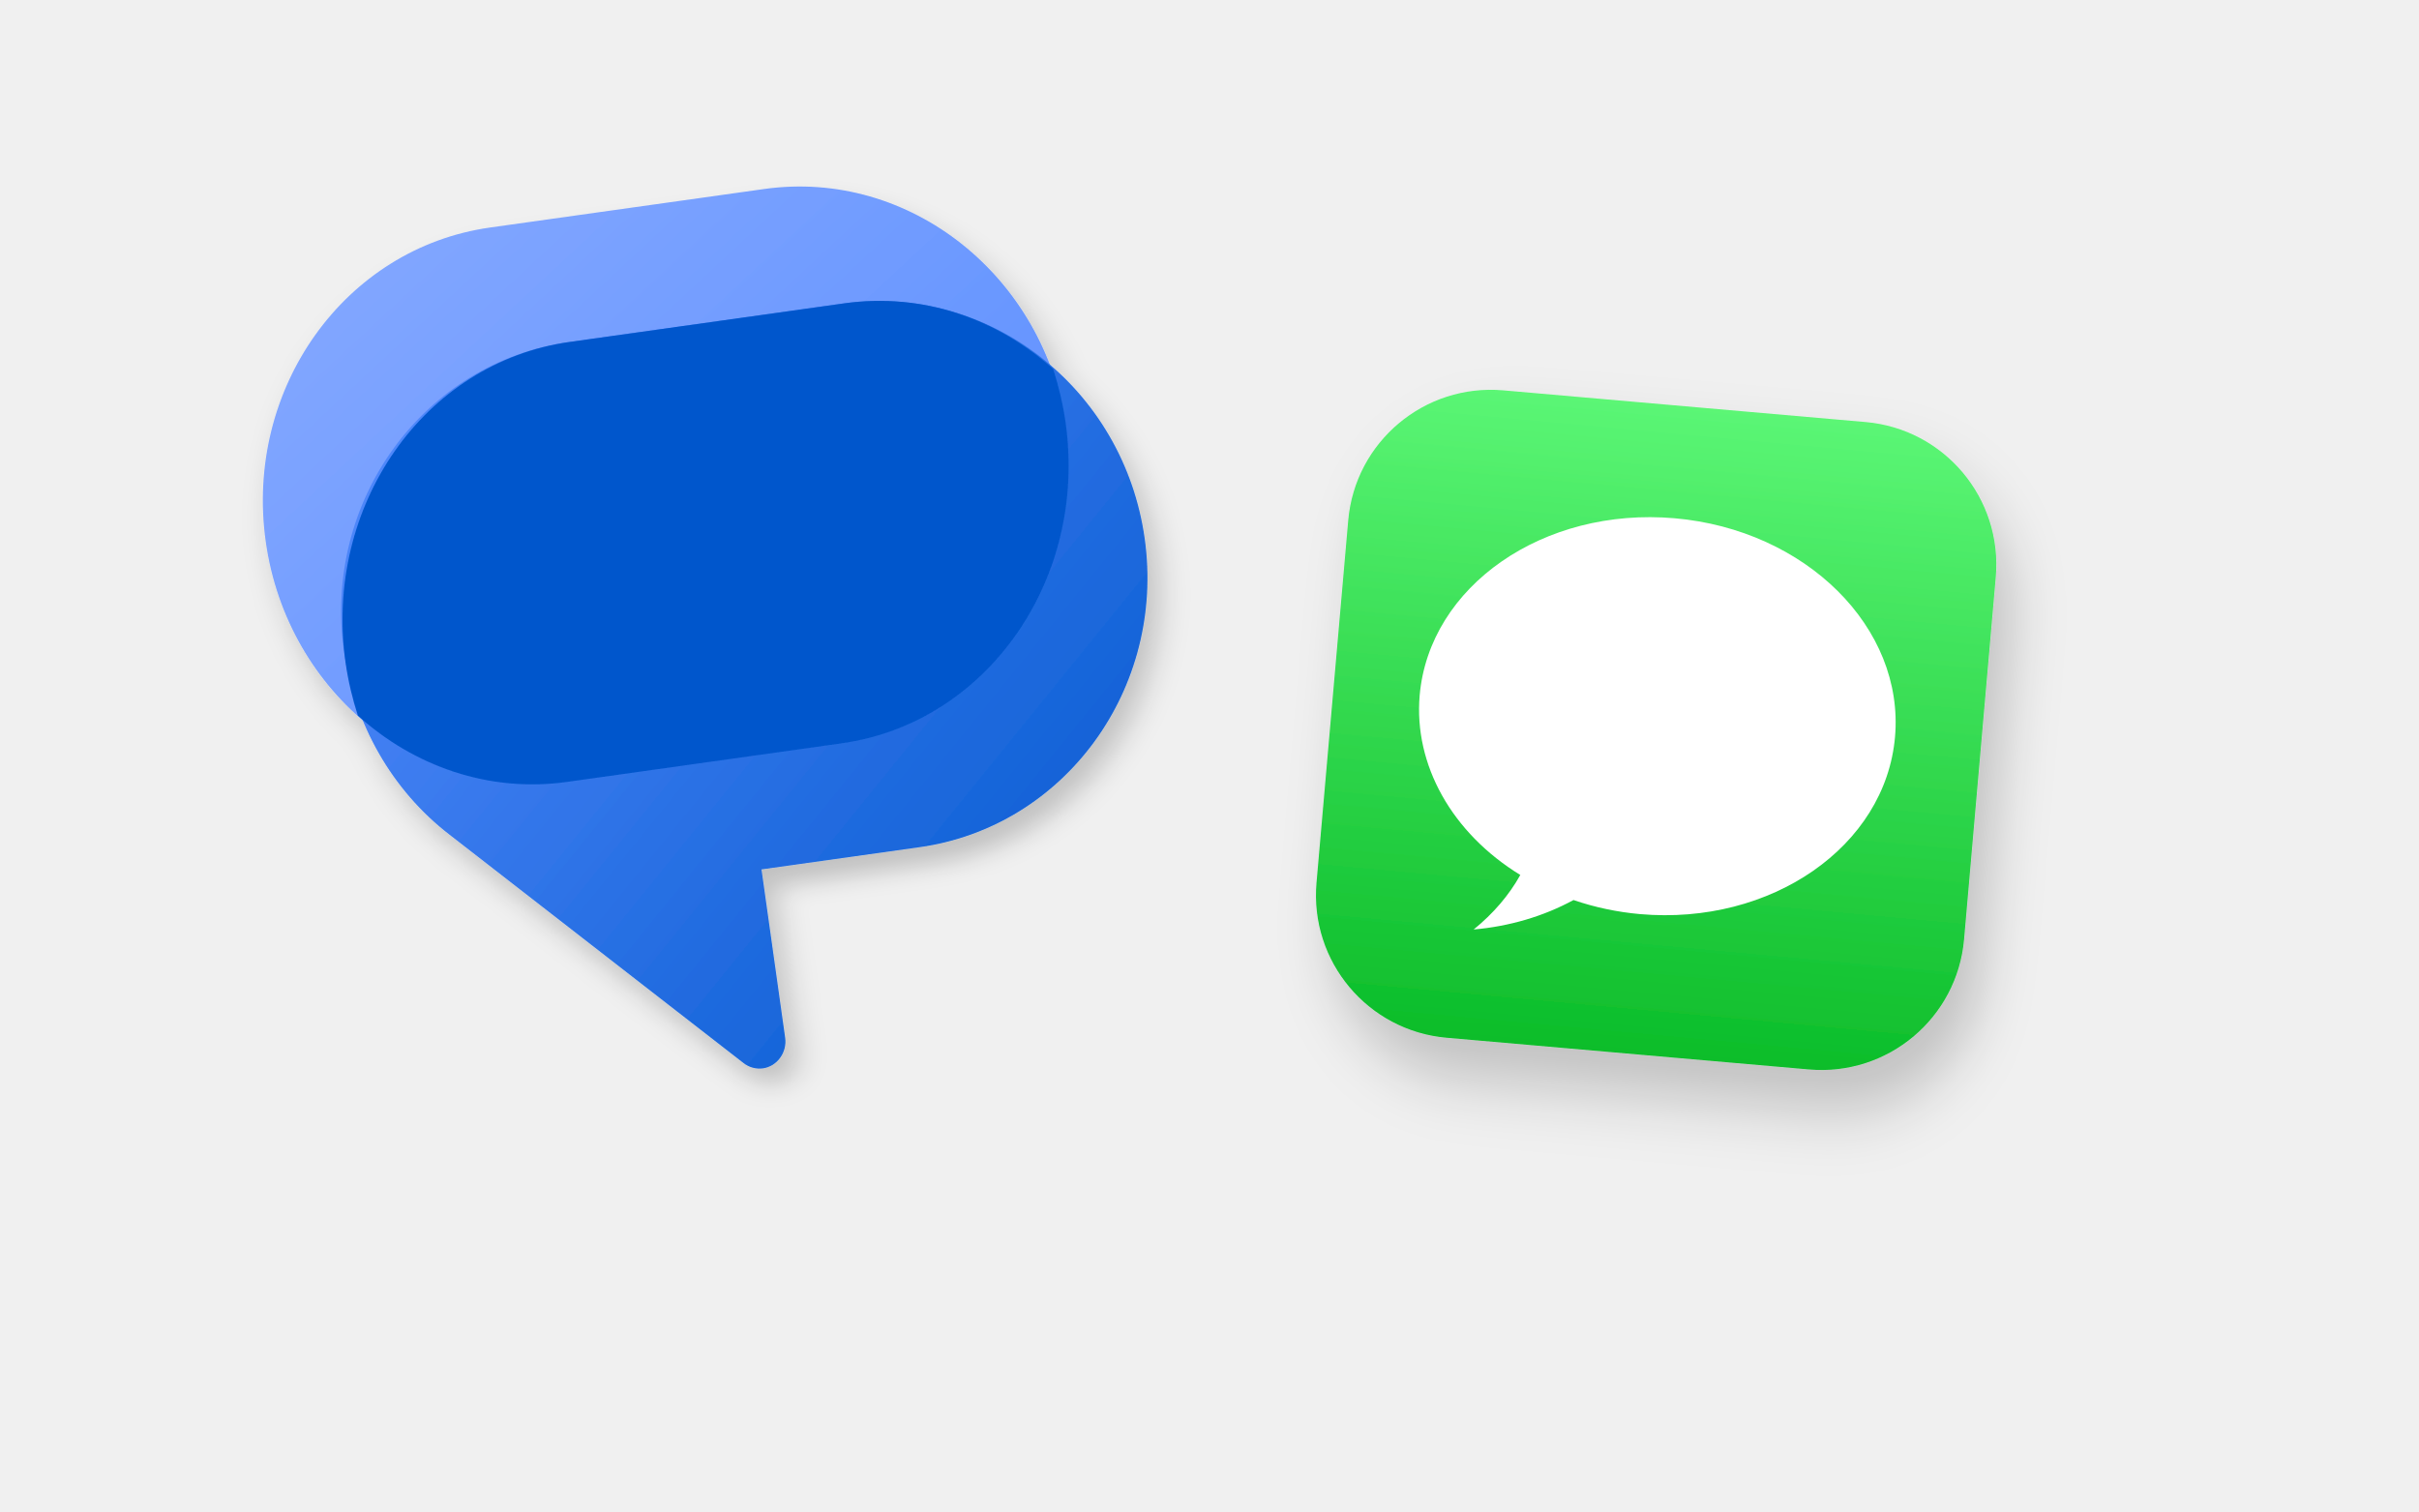
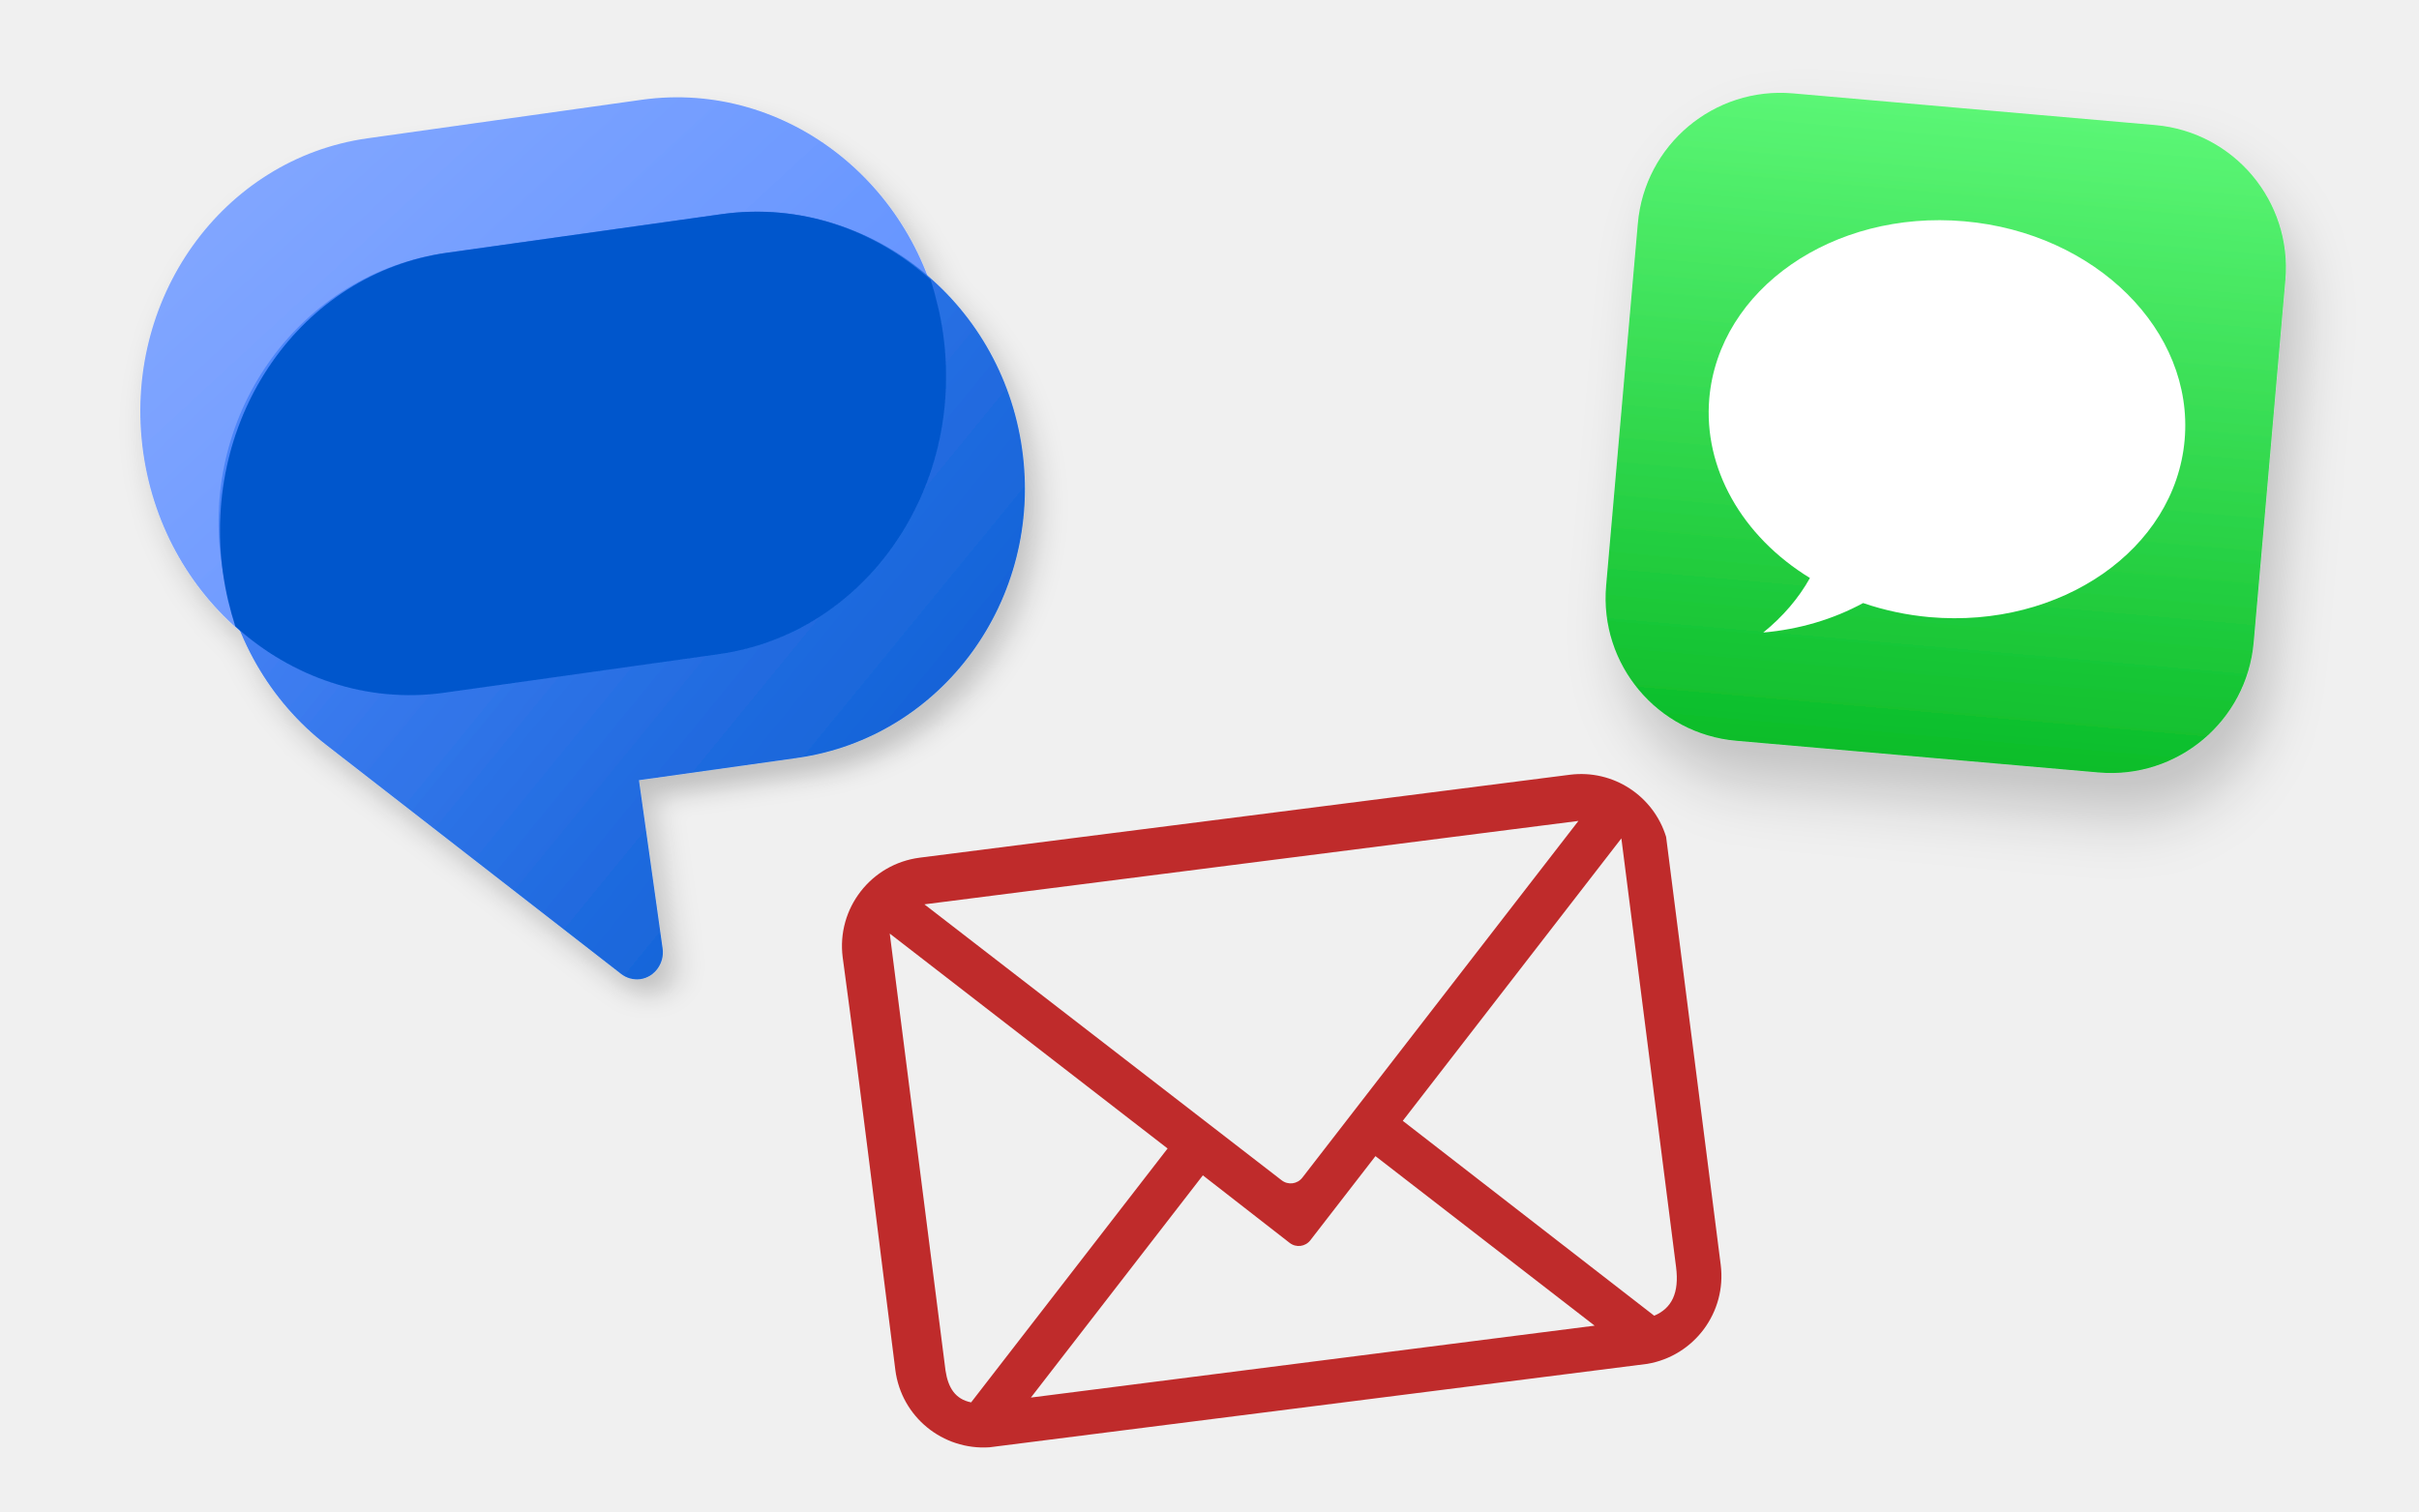
- <svg xmlns="http://www.w3.org/2000/svg" width="320" height="200" viewBox="0 0 320 200">
-   <defs>
-     <linearGradient id="androidGradient1" x1="0%" y1="0%" x2="100%" y2="100%">
-       <stop offset="0%" style="stop-color:#86A9FF" />
-       <stop offset="100%" style="stop-color:#578CFF" />
+ <svg xmlns="http://www.w3.org/2000/svg" width="320" height="200" viewBox="0 0 320 200" version="1.1" id="svg14781">
+   <defs id="defs14765">
+     <linearGradient id="androidGradient1" x1="0" y1="0" x2="148.343" y2="148.343" gradientTransform="scale(1.201849,0.8320511)" gradientUnits="userSpaceOnUse">
+       <stop offset="0%" style="stop-color:#86A9FF" id="stop14735" />
+       <stop offset="100%" style="stop-color:#578CFF" id="stop14737" />
    </linearGradient>
-     <linearGradient id="androidGradient2" x1="0%" y1="0%" x2="100%" y2="100%">
-       <stop offset="0%" style="stop-color:#578CFF" />
-       <stop offset="100%" style="stop-color:#0057CC" />
+     <linearGradient id="androidGradient2" x1="13.176" y1="28.548" x2="184.468" y2="199.84" gradientTransform="scale(1.040832,0.9607698)" gradientUnits="userSpaceOnUse">
+       <stop offset="0%" style="stop-color:#578CFF" id="stop14740" />
+       <stop offset="100%" style="stop-color:#0057CC" id="stop14742" />
    </linearGradient>
-     <linearGradient id="iosGradient" x1="0%" y1="0%" x2="0%" y2="100%">
-       <stop offset="0%" style="stop-color:#5bf675" />
-       <stop offset="100%" style="stop-color:#0cbd2a" />
+     <linearGradient id="iosGradient" x1="0" y1="0" x2="0" y2="66.146" gradientUnits="userSpaceOnUse">
+       <stop offset="0%" style="stop-color:#5bf675" id="stop14745" />
+       <stop offset="100%" style="stop-color:#0cbd2a" id="stop14747" />
    </linearGradient>
-     <filter id="dropshadow" x="-20%" y="-20%" width="140%" height="140%">
-       <feGaussianBlur in="SourceAlpha" stdDeviation="3" />
-       <feOffset dx="2" dy="4" result="offset" />
-       <feFlood flood-color="#000000" flood-opacity="0.2" />
-       <feComposite in2="offset" operator="in" />
-       <feMerge>
-         <feMergeNode />
-         <feMergeNode in="SourceGraphic" />
+     <filter id="dropshadow" x="-0.109" y="-0.109" width="1.248" height="1.278">
+       <feGaussianBlur in="SourceAlpha" stdDeviation="3" id="feGaussianBlur14750" />
+       <feOffset dx="2" dy="4" result="offset" id="feOffset14752" />
+       <feFlood flood-color="#000000" flood-opacity="0.2" id="feFlood14754" />
+       <feComposite in2="offset" operator="in" id="feComposite14756" />
+       <feMerge id="feMerge14762">
+         <feMergeNode id="feMergeNode14758" />
+         <feMergeNode in="SourceGraphic" id="feMergeNode14760" />
      </feMerge>
    </filter>
  </defs>
-   <g transform="translate(30, 35) rotate(-8) scale(0.6)" filter="url(#dropshadow)">
-     <path fill="url(#androidGradient1)" d="M58.639,123.429C26.222,123.429,0,95.767,0,61.714S26.222,0,58.639,0h61.008 c32.417,0,58.639,27.662,58.639,61.714s-26.222,61.714-58.639,61.714H58.639z" />
-     <path fill="url(#androidGradient2)" d="M98.181,148.368V186c0,3.274-2.637,6-5.798,6c-1.547-0.011-3.022-0.651-4.087-1.773l-57.189-58.903 c-11.201-11.451-17.393-27.13-17.393-43.358c0-33.405,26.222-60.538,58.639-60.538h61.008c32.417,0,58.639,27.134,58.639,60.538 s-26.222,60.538-58.639,60.538H98.181V148.368z" />
-     <path fill="#0057CC" d="M58.354,123.429h61.155c32.493,0,58.776-28.303,58.776-63.147c0-4.125-0.398-8.105-1.056-12.089 c-10.697-12.799-26.283-20.763-43.587-20.763H72.49c-32.493,0-58.776,28.303-58.776,63.147c0,4.125,0.398,8.105,1.056,11.945 c10.697,12.799,26.283,20.907,43.587,20.907H58.354z" />
+   <g transform="matrix(0.5941608,-0.08350386,0.08350386,0.5941608,13.78996,23.19472)" filter="url(#dropshadow)" id="g14773">
+     <path fill="url(#androidGradient1)" d="M 58.639,123.429 C 26.222,123.429 0,95.767 0,61.714 0,27.661 26.222,0 58.639,0 h 61.008 c 32.417,0 58.639,27.662 58.639,61.714 0,34.052 -26.222,61.714 -58.639,61.714 H 58.639 Z" id="path14767" style="fill:url(#androidGradient1)" />
+     <path fill="url(#androidGradient2)" d="M 98.181,148.368 V 186 c 0,3.274 -2.637,6 -5.798,6 -1.547,-0.011 -3.022,-0.651 -4.087,-1.773 L 31.107,131.324 C 19.906,119.873 13.714,104.194 13.714,87.966 c 0,-33.405 26.222,-60.538 58.639,-60.538 h 61.008 c 32.417,0 58.639,27.134 58.639,60.538 0,33.404 -26.222,60.538 -58.639,60.538 h -35.18 z" id="path14769" style="fill:url(#androidGradient2)" />
+     <path fill="#0057cc" d="m 58.354,123.429 h 61.155 c 32.493,0 58.776,-28.303 58.776,-63.147 0,-4.125 -0.398,-8.105 -1.056,-12.089 C 166.532,35.394 150.946,27.43 133.642,27.43 H 72.49 c -32.493,0 -58.776,28.303 -58.776,63.147 0,4.125 0.398,8.105 1.056,11.945 10.697,12.799 26.283,20.907 43.587,20.907 z" id="path14771" />
  </g>
-   <g transform="translate(180, 50) rotate(5) scale(1.3)" filter="url(#dropshadow)">
-     <rect ry="14.568" rx="14.568" y="0" x="0" height="66.146" width="66.146" fill="url(#iosGradient)" />
-     <path d="m 33.073,11.45 a 24.278,20.222 0 0 0 -24.278,20.222 24.278,20.222 0 0 0 11.795,17.316 27.365,20.222 0 0 1 -4.245,5.942 23.857,20.222 0 0 0 9.86,-3.874 24.278,20.222 0 0 0 6.868,0.838 24.278,20.222 0 0 0 24.278,-20.222 24.278,20.222 0 0 0 -24.278,-20.222 z" fill="#ffffff" />
+   <g transform="matrix(1.295053,0.1133025,-0.1133025,1.295053,218.3123,10.70443)" filter="url(#dropshadow)" id="g14779">
+     <rect ry="14.568" rx="14.568" y="0" x="0" height="66.146" width="66.146" fill="url(#iosGradient)" id="rect14775" style="fill:url(#iosGradient)" />
+     <path d="m 33.073,11.45 a 24.278,20.222 0 0 0 -24.278,20.222 24.278,20.222 0 0 0 11.795,17.316 27.365,20.222 0 0 1 -4.245,5.942 23.857,20.222 0 0 0 9.86,-3.874 24.278,20.222 0 0 0 6.868,0.838 24.278,20.222 0 0 0 24.278,-20.222 24.278,20.222 0 0 0 -24.278,-20.222 z" fill="#ffffff" id="path14777" />
  </g>
+   <path d="m 121.683,113.483 c -6.461,0.824 -11.031,6.722 -10.206,13.19 2.408,17.72 4.658,36.514 6.964,54.591 0.794,6.226 6.28,10.647 12.452,10.238 l 87.013,-11.038 c 6.206,-1.048 10.523,-6.821 9.718,-13.128 l -7.221,-56.602 c -1.65,-5.394 -6.97,-8.956 -12.751,-8.219 -28.639,3.667 -57.317,7.312 -85.97,10.967 z m 0.602,6.177 86.518,-11.037 -36.518,47.198 c -0.666,0.861 -1.881,1.016 -2.742,0.35 l -47.258,-36.511 z m 92.2,-8.728 7.236,56.724 c 0.431,3.38 -0.543,5.444 -2.894,6.437 l -33.259,-25.788 28.917,-37.373 z m -96.783,12.594 36.755,28.439 -25.993,33.594 c -2.128,-0.428 -3.047,-1.98 -3.386,-4.212 l -7.376,-57.82 z m 41.419,31.991 11.481,8.938 c 0.861,0.666 2.075,0.511 2.742,-0.35 l 8.611,-11.129 28.993,22.432 -74.576,9.514 22.751,-29.404 z" id="path14001" style="fill:#bf2b2b;fill-opacity:1;stroke-width:1.966" />
</svg>
